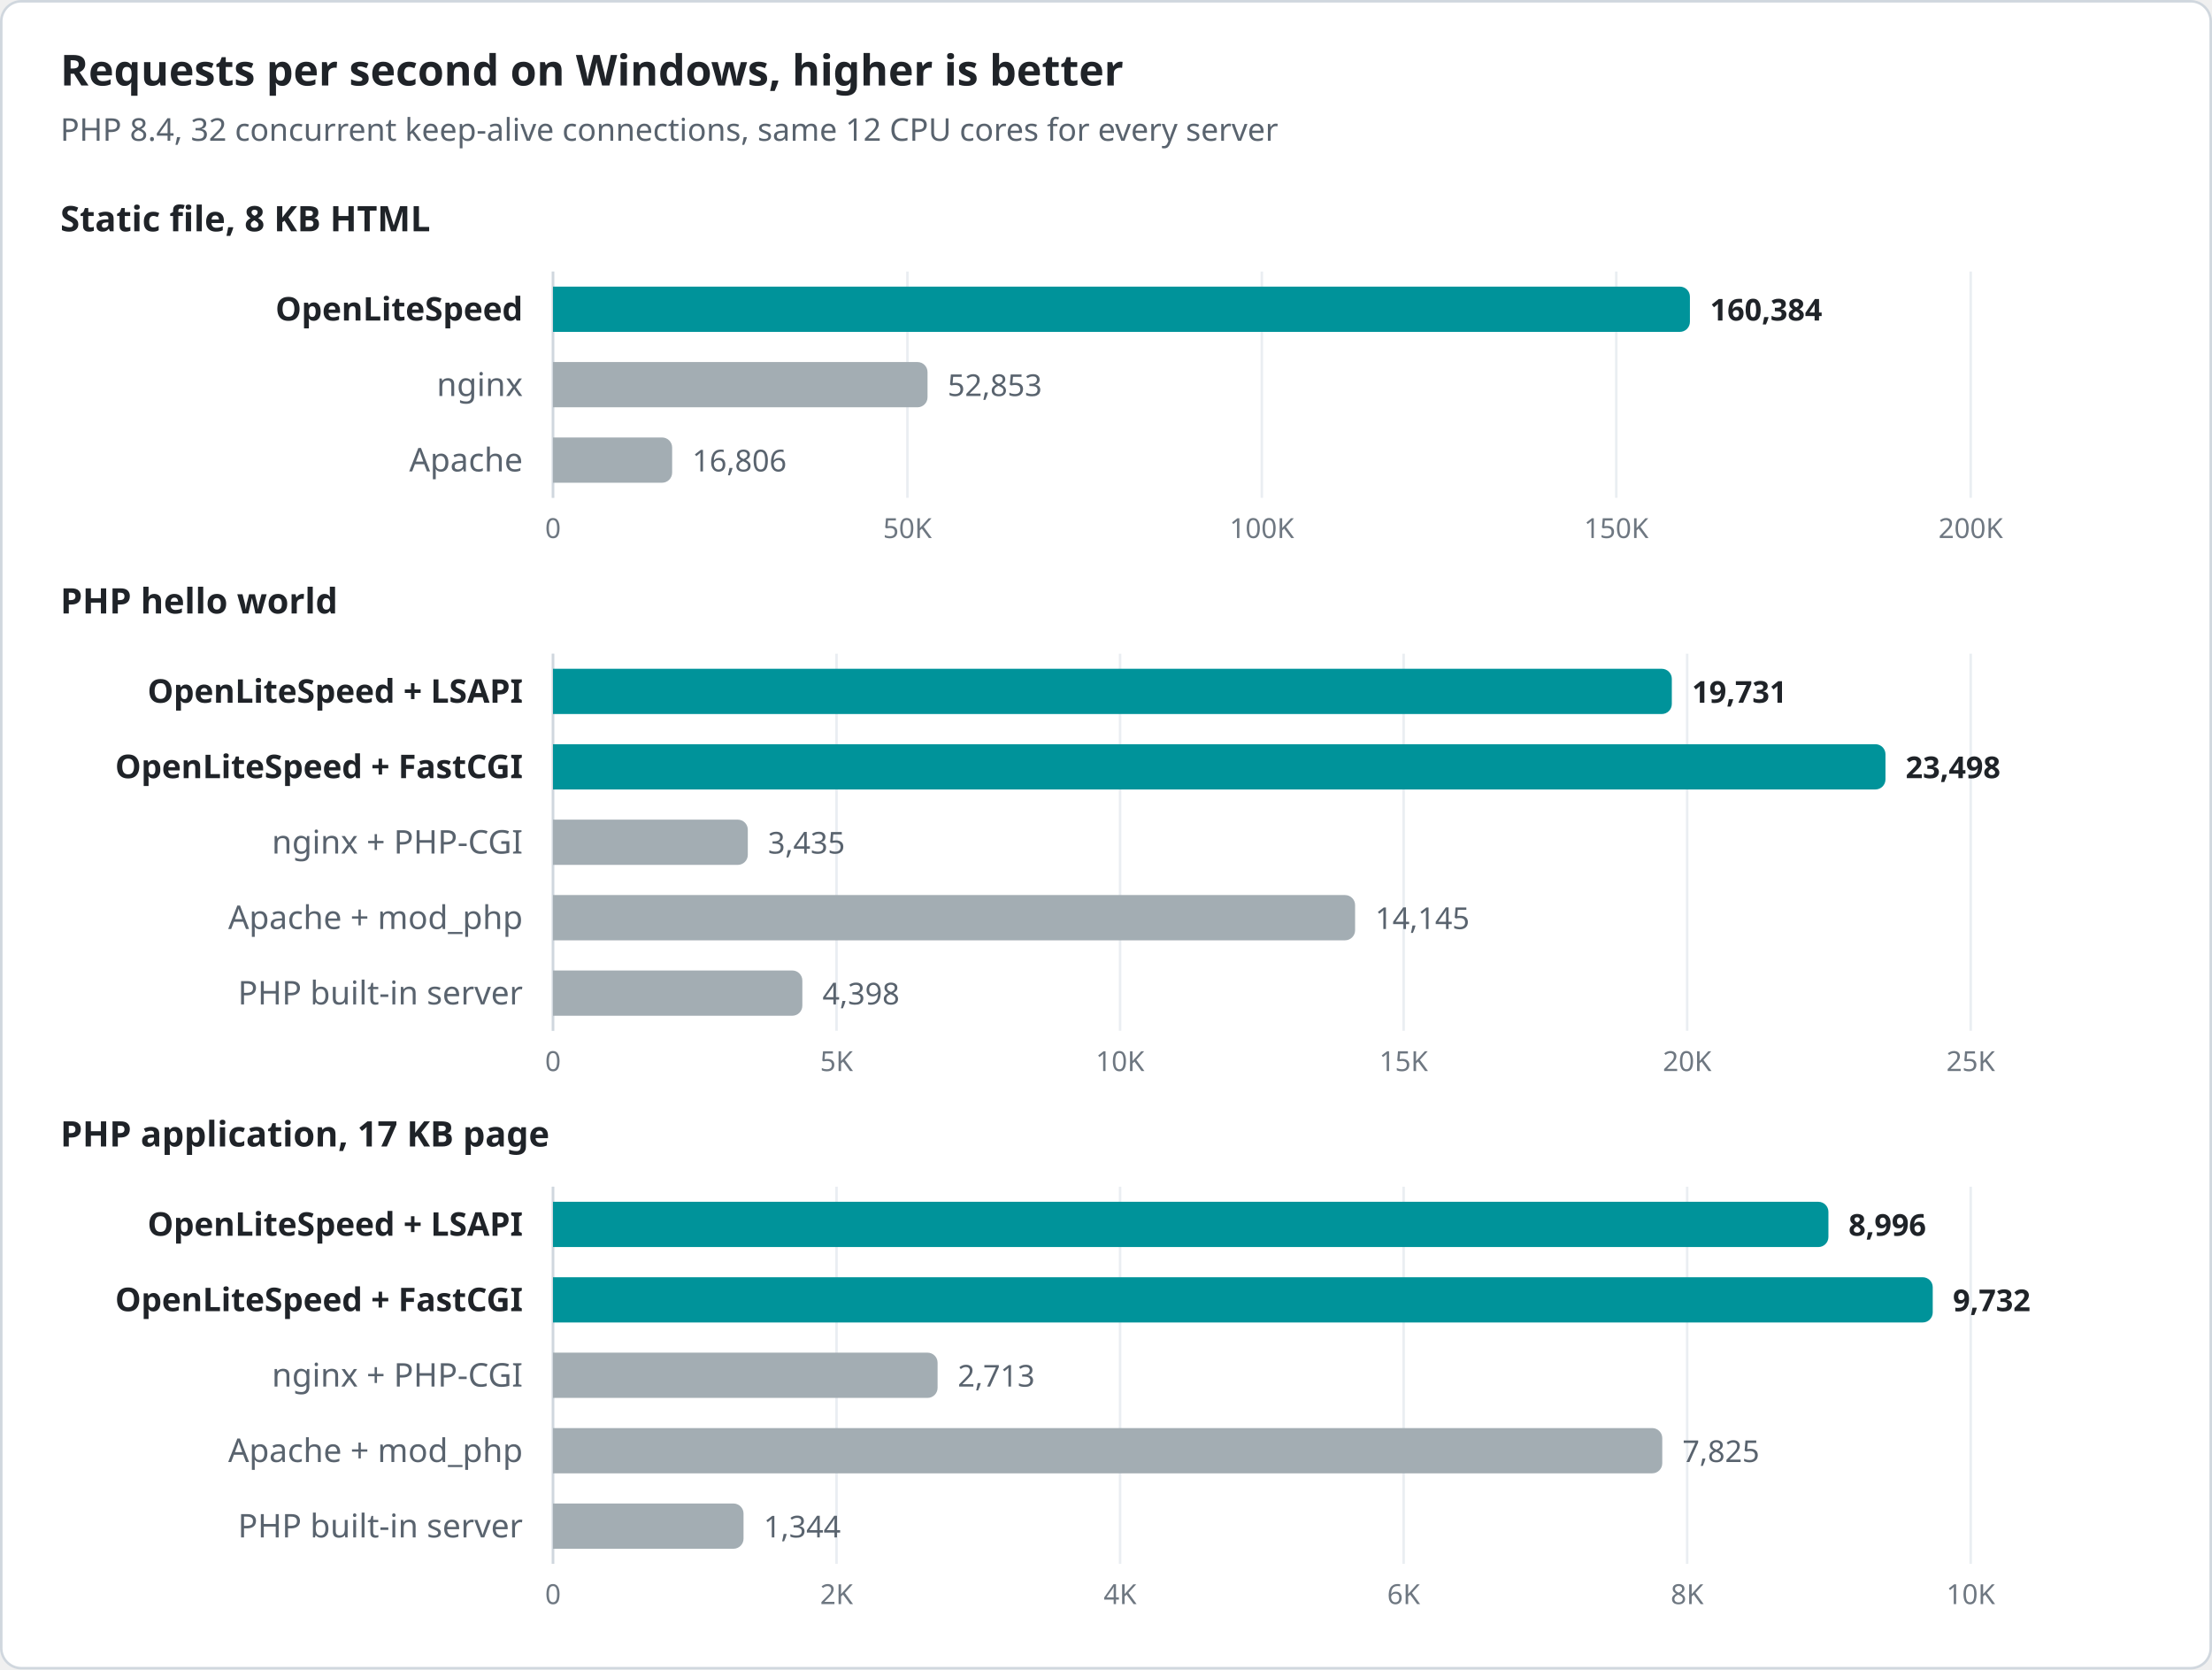
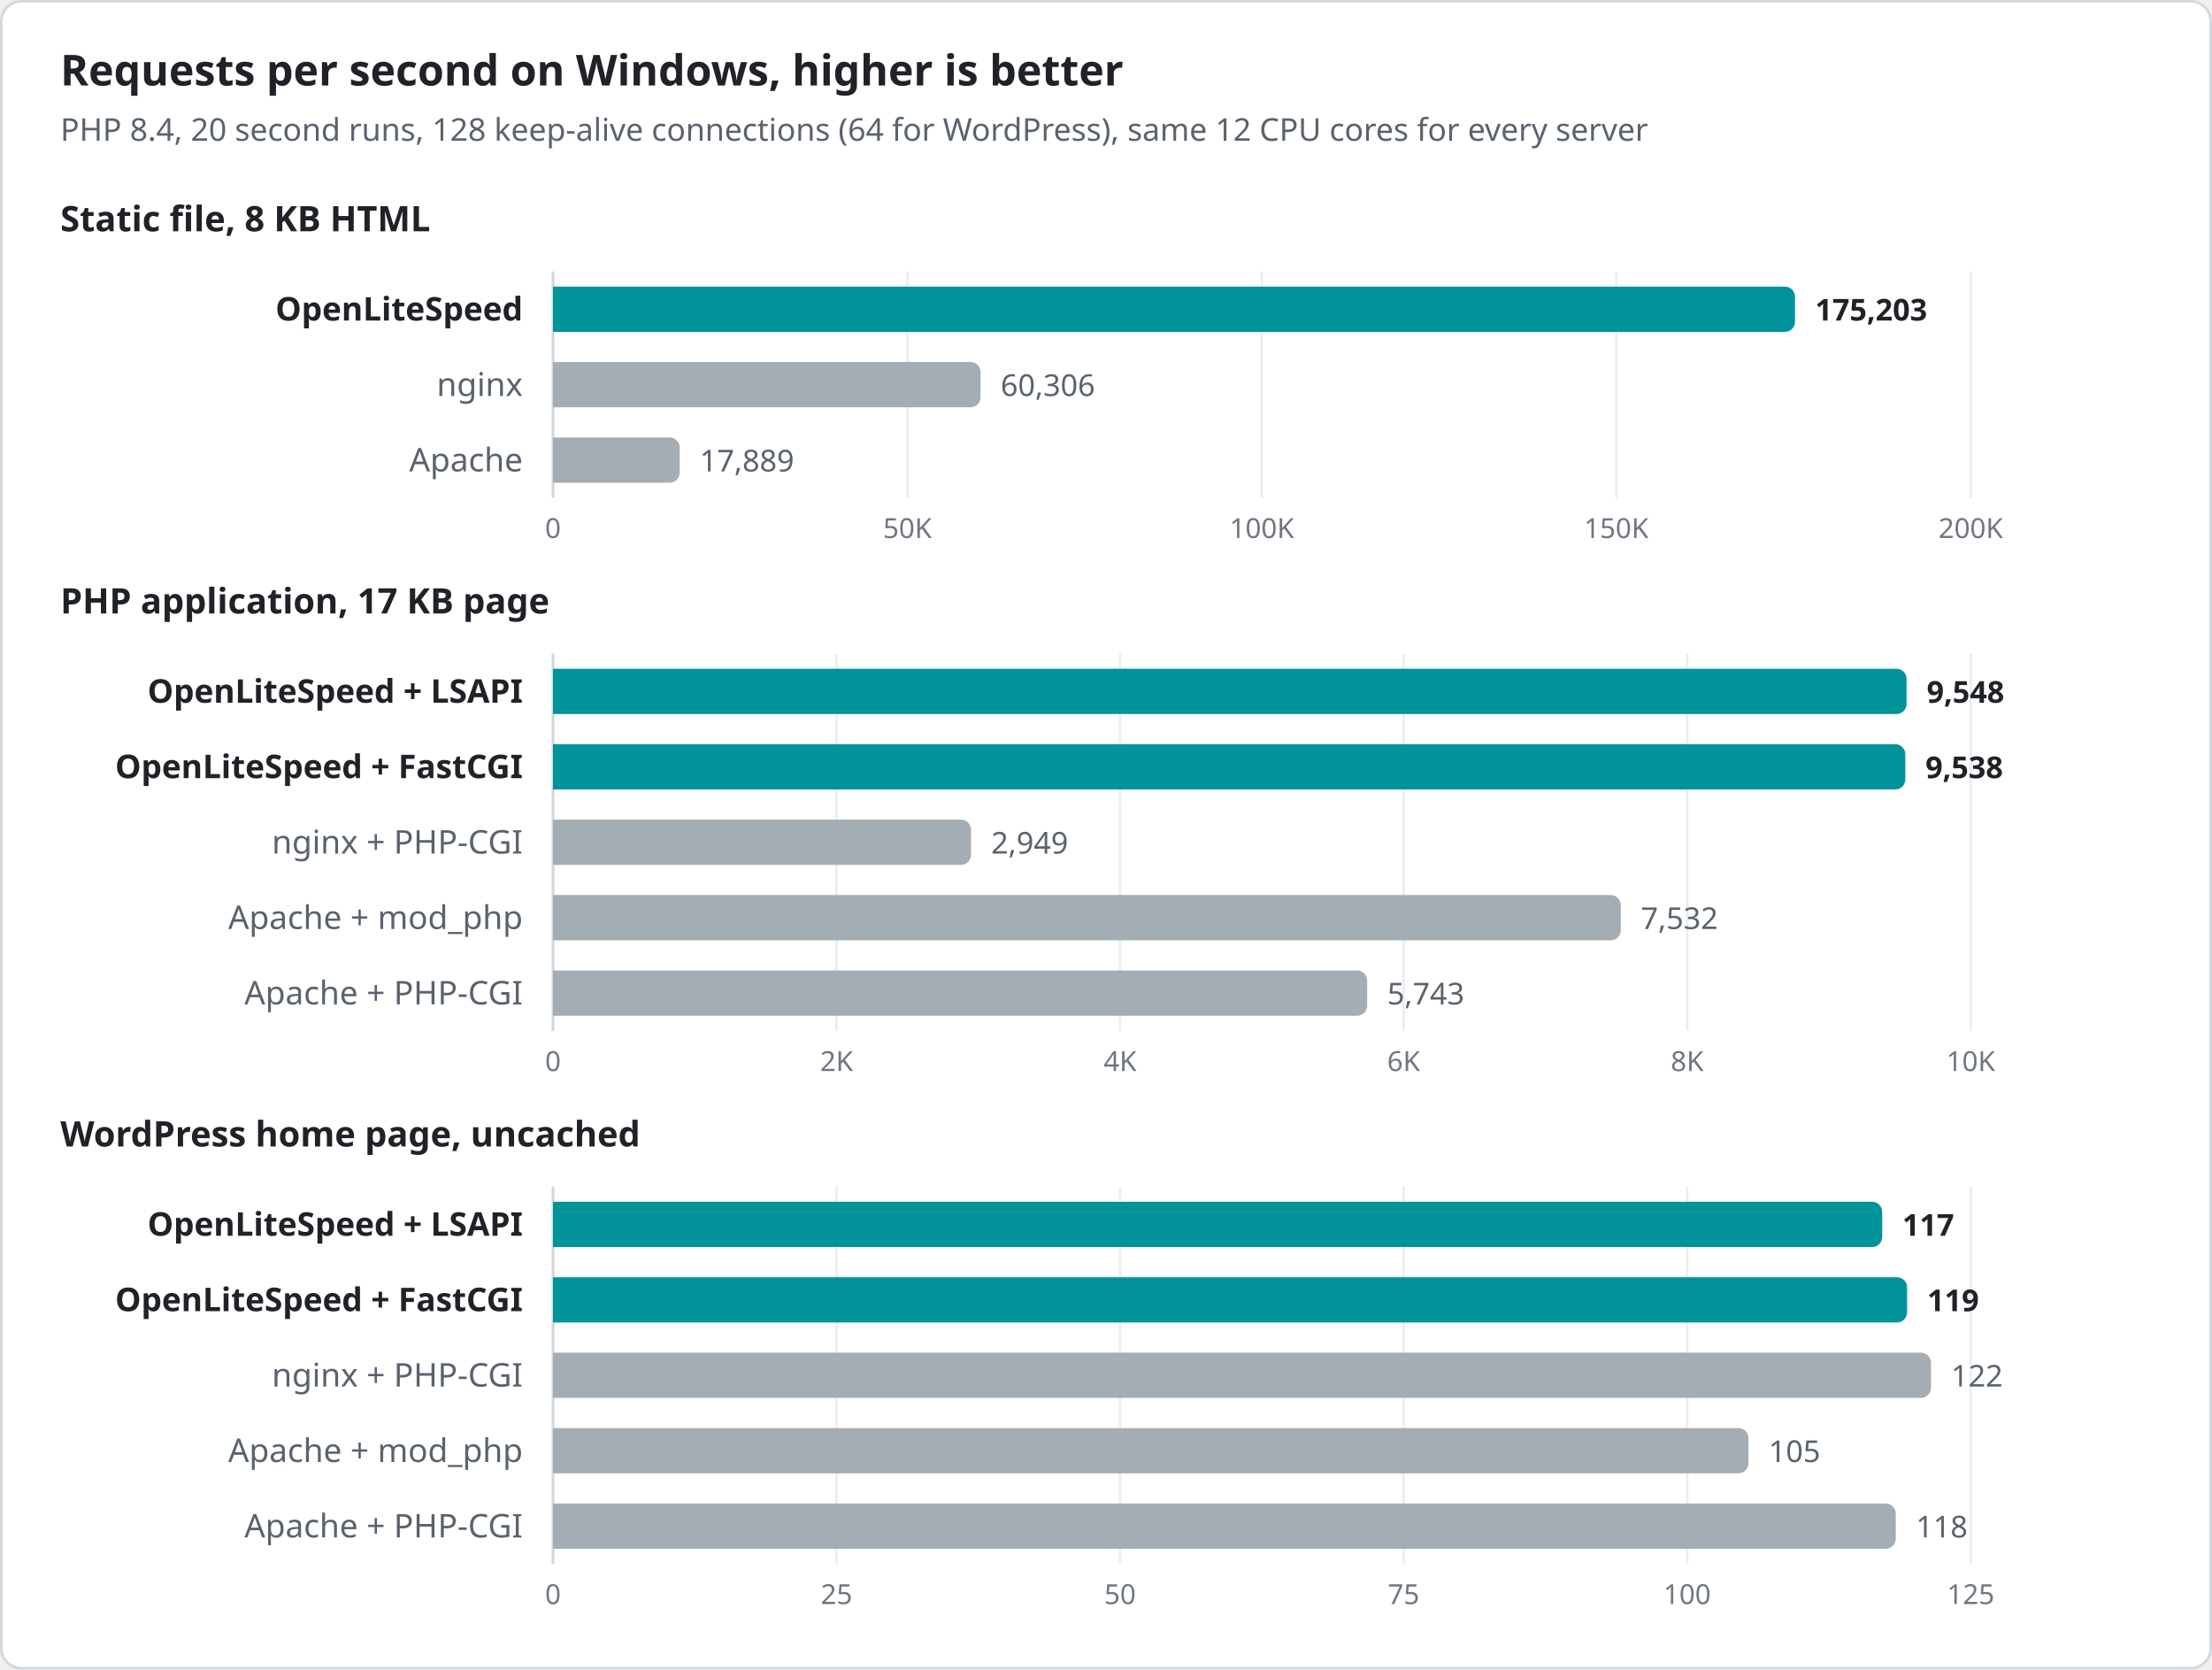
<svg xmlns="http://www.w3.org/2000/svg" width="880" height="664" viewBox="0 0 880 664" role="img" aria-labelledby="t d" font-family="-apple-system,BlinkMacSystemFont,'Segoe UI','Noto Sans',Helvetica,Arial,sans-serif">
  <rect x="0.5" y="0.5" width="879" height="663" rx="8" fill="#ffffff" stroke="#d0d7de" />
  <text x="24" y="34" font-size="17" font-weight="600" fill="#1f2328">Requests per second on Windows, higher is better</text>
-   <text x="24" y="56" font-size="12.5" fill="#59636e">PHP 8.4, 32 concurrent keep-alive connections, same 12 CPU cores for every server</text>
+   <text x="24" y="56" font-size="12.5" fill="#59636e">PHP 8.4, 20 second runs, 128 keep-alive connections (64 for WordPress), same 12 CPU cores for every server</text>
  <text x="24" y="92" font-size="14" font-weight="600" fill="#1f2328">Static file, 8 KB HTML</text>
  <line x1="220.0" y1="108" x2="220.0" y2="198" stroke="#eaeef2" stroke-width="1" />
  <text x="220.0" y="214" font-size="11" fill="#6e7781" text-anchor="middle">0</text>
  <line x1="361.0" y1="108" x2="361.0" y2="198" stroke="#eaeef2" stroke-width="1" />
  <text x="361.0" y="214" font-size="11" fill="#6e7781" text-anchor="middle">50K</text>
  <line x1="502.0" y1="108" x2="502.0" y2="198" stroke="#eaeef2" stroke-width="1" />
  <text x="502.0" y="214" font-size="11" fill="#6e7781" text-anchor="middle">100K</text>
  <line x1="643.0" y1="108" x2="643.0" y2="198" stroke="#eaeef2" stroke-width="1" />
  <text x="643.0" y="214" font-size="11" fill="#6e7781" text-anchor="middle">150K</text>
  <line x1="784.0" y1="108" x2="784.0" y2="198" stroke="#eaeef2" stroke-width="1" />
  <text x="784.0" y="214" font-size="11" fill="#6e7781" text-anchor="middle">200K</text>
  <line x1="220" y1="108" x2="220" y2="198" stroke="#d0d7de" stroke-width="1" />
  <text x="208" y="127.5" font-size="13" fill="#1f2328" text-anchor="end" font-weight="600">OpenLiteSpeed</text>
-   <path d="M220,114.0 h448.3 a4,4 0 0 1 4,4 v10 a4,4 0 0 1 -4,4 h-448.3 z" fill="#00939a" />
-   <text x="680.3" y="127.5" font-size="12" fill="#1f2328" font-weight="600">160,384</text>
+   <path d="M220,114.0 h490.1 a4,4 0 0 1 4,4 v10 a4,4 0 0 1 -4,4 h-490.1 z" fill="#00939a" />
+   <text x="722.1" y="127.5" font-size="12" fill="#1f2328" font-weight="600">175,203</text>
  <text x="208" y="157.5" font-size="13" fill="#59636e" text-anchor="end">nginx</text>
-   <path d="M220,144.0 h145.0 a4,4 0 0 1 4,4 v10 a4,4 0 0 1 -4,4 h-145.0 z" fill="#a3adb3" />
-   <text x="377.0" y="157.5" font-size="12" fill="#59636e">52,853</text>
+   <path d="M220,144.0 h166.1 a4,4 0 0 1 4,4 v10 a4,4 0 0 1 -4,4 h-166.1 z" fill="#a3adb3" />
+   <text x="398.1" y="157.5" font-size="12" fill="#59636e">60,306</text>
  <text x="208" y="187.5" font-size="13" fill="#59636e" text-anchor="end">Apache</text>
-   <path d="M220,174.0 h43.4 a4,4 0 0 1 4,4 v10 a4,4 0 0 1 -4,4 h-43.4 z" fill="#a3adb3" />
-   <text x="275.4" y="187.5" font-size="12" fill="#59636e">16,806</text>
-   <text x="24" y="244" font-size="14" font-weight="600" fill="#1f2328">PHP hello world</text>
+   <path d="M220,174.0 h46.4 a4,4 0 0 1 4,4 v10 a4,4 0 0 1 -4,4 h-46.4 z" fill="#a3adb3" />
+   <text x="278.4" y="187.5" font-size="12" fill="#59636e">17,889</text>
+   <text x="24" y="244" font-size="14" font-weight="600" fill="#1f2328">PHP application, 17 KB page</text>
  <line x1="220.0" y1="260" x2="220.0" y2="410" stroke="#eaeef2" stroke-width="1" />
  <text x="220.0" y="426" font-size="11" fill="#6e7781" text-anchor="middle">0</text>
  <line x1="332.8" y1="260" x2="332.8" y2="410" stroke="#eaeef2" stroke-width="1" />
-   <text x="332.8" y="426" font-size="11" fill="#6e7781" text-anchor="middle">5K</text>
+   <text x="332.8" y="426" font-size="11" fill="#6e7781" text-anchor="middle">2K</text>
  <line x1="445.6" y1="260" x2="445.6" y2="410" stroke="#eaeef2" stroke-width="1" />
-   <text x="445.6" y="426" font-size="11" fill="#6e7781" text-anchor="middle">10K</text>
+   <text x="445.6" y="426" font-size="11" fill="#6e7781" text-anchor="middle">4K</text>
  <line x1="558.4" y1="260" x2="558.4" y2="410" stroke="#eaeef2" stroke-width="1" />
-   <text x="558.4" y="426" font-size="11" fill="#6e7781" text-anchor="middle">15K</text>
+   <text x="558.4" y="426" font-size="11" fill="#6e7781" text-anchor="middle">6K</text>
  <line x1="671.2" y1="260" x2="671.2" y2="410" stroke="#eaeef2" stroke-width="1" />
-   <text x="671.2" y="426" font-size="11" fill="#6e7781" text-anchor="middle">20K</text>
+   <text x="671.2" y="426" font-size="11" fill="#6e7781" text-anchor="middle">8K</text>
  <line x1="784.0" y1="260" x2="784.0" y2="410" stroke="#eaeef2" stroke-width="1" />
-   <text x="784.0" y="426" font-size="11" fill="#6e7781" text-anchor="middle">25K</text>
+   <text x="784.0" y="426" font-size="11" fill="#6e7781" text-anchor="middle">10K</text>
  <line x1="220" y1="260" x2="220" y2="410" stroke="#d0d7de" stroke-width="1" />
  <text x="208" y="279.5" font-size="13" fill="#1f2328" text-anchor="end" font-weight="600">OpenLiteSpeed + LSAPI</text>
-   <path d="M220,266.0 h441.1 a4,4 0 0 1 4,4 v10 a4,4 0 0 1 -4,4 h-441.1 z" fill="#00939a" />
-   <text x="673.1" y="279.5" font-size="12" fill="#1f2328" font-weight="600">19,731</text>
+   <path d="M220,266.0 h534.5 a4,4 0 0 1 4,4 v10 a4,4 0 0 1 -4,4 h-534.5 z" fill="#00939a" />
+   <text x="766.5" y="279.5" font-size="12" fill="#1f2328" font-weight="600">9,548</text>
  <text x="208" y="309.5" font-size="13" fill="#1f2328" text-anchor="end" font-weight="600">OpenLiteSpeed + FastCGI</text>
-   <path d="M220,296.0 h526.1 a4,4 0 0 1 4,4 v10 a4,4 0 0 1 -4,4 h-526.1 z" fill="#00939a" />
-   <text x="758.1" y="309.5" font-size="12" fill="#1f2328" font-weight="600">23,498</text>
+   <path d="M220,296.0 h534.0 a4,4 0 0 1 4,4 v10 a4,4 0 0 1 -4,4 h-534.0 z" fill="#00939a" />
+   <text x="766.0" y="309.5" font-size="12" fill="#1f2328" font-weight="600">9,538</text>
  <text x="208" y="339.5" font-size="13" fill="#59636e" text-anchor="end">nginx + PHP-CGI</text>
-   <path d="M220,326.0 h73.5 a4,4 0 0 1 4,4 v10 a4,4 0 0 1 -4,4 h-73.5 z" fill="#a3adb3" />
-   <text x="305.5" y="339.5" font-size="12" fill="#59636e">3,435</text>
+   <path d="M220,326.0 h162.3 a4,4 0 0 1 4,4 v10 a4,4 0 0 1 -4,4 h-162.3 z" fill="#a3adb3" />
+   <text x="394.3" y="339.5" font-size="12" fill="#59636e">2,949</text>
  <text x="208" y="369.5" font-size="13" fill="#59636e" text-anchor="end">Apache + mod_php</text>
-   <path d="M220,356.0 h315.1 a4,4 0 0 1 4,4 v10 a4,4 0 0 1 -4,4 h-315.1 z" fill="#a3adb3" />
-   <text x="547.1" y="369.5" font-size="12" fill="#59636e">14,145</text>
-   <text x="208" y="399.5" font-size="13" fill="#59636e" text-anchor="end">PHP built-in server</text>
-   <path d="M220,386.0 h95.2 a4,4 0 0 1 4,4 v10 a4,4 0 0 1 -4,4 h-95.2 z" fill="#a3adb3" />
-   <text x="327.2" y="399.5" font-size="12" fill="#59636e">4,398</text>
-   <text x="24" y="456" font-size="14" font-weight="600" fill="#1f2328">PHP application, 17 KB page</text>
+   <path d="M220,356.0 h420.8 a4,4 0 0 1 4,4 v10 a4,4 0 0 1 -4,4 h-420.8 z" fill="#a3adb3" />
+   <text x="652.8" y="369.5" font-size="12" fill="#59636e">7,532</text>
+   <text x="208" y="399.5" font-size="13" fill="#59636e" text-anchor="end">Apache + PHP-CGI</text>
+   <path d="M220,386.0 h319.9 a4,4 0 0 1 4,4 v10 a4,4 0 0 1 -4,4 h-319.9 z" fill="#a3adb3" />
+   <text x="551.9" y="399.5" font-size="12" fill="#59636e">5,743</text>
+   <text x="24" y="456" font-size="14" font-weight="600" fill="#1f2328">WordPress home page, uncached</text>
  <line x1="220.0" y1="472" x2="220.0" y2="622" stroke="#eaeef2" stroke-width="1" />
  <text x="220.0" y="638" font-size="11" fill="#6e7781" text-anchor="middle">0</text>
  <line x1="332.8" y1="472" x2="332.8" y2="622" stroke="#eaeef2" stroke-width="1" />
-   <text x="332.8" y="638" font-size="11" fill="#6e7781" text-anchor="middle">2K</text>
+   <text x="332.8" y="638" font-size="11" fill="#6e7781" text-anchor="middle">25</text>
  <line x1="445.6" y1="472" x2="445.6" y2="622" stroke="#eaeef2" stroke-width="1" />
-   <text x="445.6" y="638" font-size="11" fill="#6e7781" text-anchor="middle">4K</text>
+   <text x="445.6" y="638" font-size="11" fill="#6e7781" text-anchor="middle">50</text>
  <line x1="558.4" y1="472" x2="558.4" y2="622" stroke="#eaeef2" stroke-width="1" />
-   <text x="558.4" y="638" font-size="11" fill="#6e7781" text-anchor="middle">6K</text>
+   <text x="558.4" y="638" font-size="11" fill="#6e7781" text-anchor="middle">75</text>
  <line x1="671.2" y1="472" x2="671.2" y2="622" stroke="#eaeef2" stroke-width="1" />
-   <text x="671.2" y="638" font-size="11" fill="#6e7781" text-anchor="middle">8K</text>
+   <text x="671.2" y="638" font-size="11" fill="#6e7781" text-anchor="middle">100</text>
  <line x1="784.0" y1="472" x2="784.0" y2="622" stroke="#eaeef2" stroke-width="1" />
-   <text x="784.0" y="638" font-size="11" fill="#6e7781" text-anchor="middle">10K</text>
+   <text x="784.0" y="638" font-size="11" fill="#6e7781" text-anchor="middle">125</text>
  <line x1="220" y1="472" x2="220" y2="622" stroke="#d0d7de" stroke-width="1" />
  <text x="208" y="491.5" font-size="13" fill="#1f2328" text-anchor="end" font-weight="600">OpenLiteSpeed + LSAPI</text>
-   <path d="M220,478.0 h503.4 a4,4 0 0 1 4,4 v10 a4,4 0 0 1 -4,4 h-503.4 z" fill="#00939a" />
-   <text x="735.4" y="491.5" font-size="12" fill="#1f2328" font-weight="600">8,996</text>
+   <path d="M220,478.0 h524.8 a4,4 0 0 1 4,4 v10 a4,4 0 0 1 -4,4 h-524.8 z" fill="#00939a" />
+   <text x="756.8" y="491.5" font-size="12" fill="#1f2328" font-weight="600">117</text>
  <text x="208" y="521.5" font-size="13" fill="#1f2328" text-anchor="end" font-weight="600">OpenLiteSpeed + FastCGI</text>
-   <path d="M220,508.0 h544.9 a4,4 0 0 1 4,4 v10 a4,4 0 0 1 -4,4 h-544.9 z" fill="#00939a" />
-   <text x="776.9" y="521.5" font-size="12" fill="#1f2328" font-weight="600">9,732</text>
+   <path d="M220,508.0 h534.7 a4,4 0 0 1 4,4 v10 a4,4 0 0 1 -4,4 h-534.7 z" fill="#00939a" />
+   <text x="766.7" y="521.5" font-size="12" fill="#1f2328" font-weight="600">119</text>
  <text x="208" y="551.5" font-size="13" fill="#59636e" text-anchor="end">nginx + PHP-CGI</text>
-   <path d="M220,538.0 h149.0 a4,4 0 0 1 4,4 v10 a4,4 0 0 1 -4,4 h-149.0 z" fill="#a3adb3" />
-   <text x="381.0" y="551.5" font-size="12" fill="#59636e">2,713</text>
+   <path d="M220,538.0 h544.2 a4,4 0 0 1 4,4 v10 a4,4 0 0 1 -4,4 h-544.2 z" fill="#a3adb3" />
+   <text x="776.2" y="551.5" font-size="12" fill="#59636e">122</text>
  <text x="208" y="581.5" font-size="13" fill="#59636e" text-anchor="end">Apache + mod_php</text>
-   <path d="M220,568.0 h437.3 a4,4 0 0 1 4,4 v10 a4,4 0 0 1 -4,4 h-437.3 z" fill="#a3adb3" />
-   <text x="669.3" y="581.5" font-size="12" fill="#59636e">7,825</text>
-   <text x="208" y="611.5" font-size="13" fill="#59636e" text-anchor="end">PHP built-in server</text>
-   <path d="M220,598.0 h71.8 a4,4 0 0 1 4,4 v10 a4,4 0 0 1 -4,4 h-71.8 z" fill="#a3adb3" />
-   <text x="303.8" y="611.5" font-size="12" fill="#59636e">1,344</text>
+   <path d="M220,568.0 h471.6 a4,4 0 0 1 4,4 v10 a4,4 0 0 1 -4,4 h-471.6 z" fill="#a3adb3" />
+   <text x="703.6" y="581.5" font-size="12" fill="#59636e">105</text>
+   <text x="208" y="611.5" font-size="13" fill="#59636e" text-anchor="end">Apache + PHP-CGI</text>
+   <path d="M220,598.0 h530.2 a4,4 0 0 1 4,4 v10 a4,4 0 0 1 -4,4 h-530.2 z" fill="#a3adb3" />
+   <text x="762.2" y="611.5" font-size="12" fill="#59636e">118</text>
</svg>
